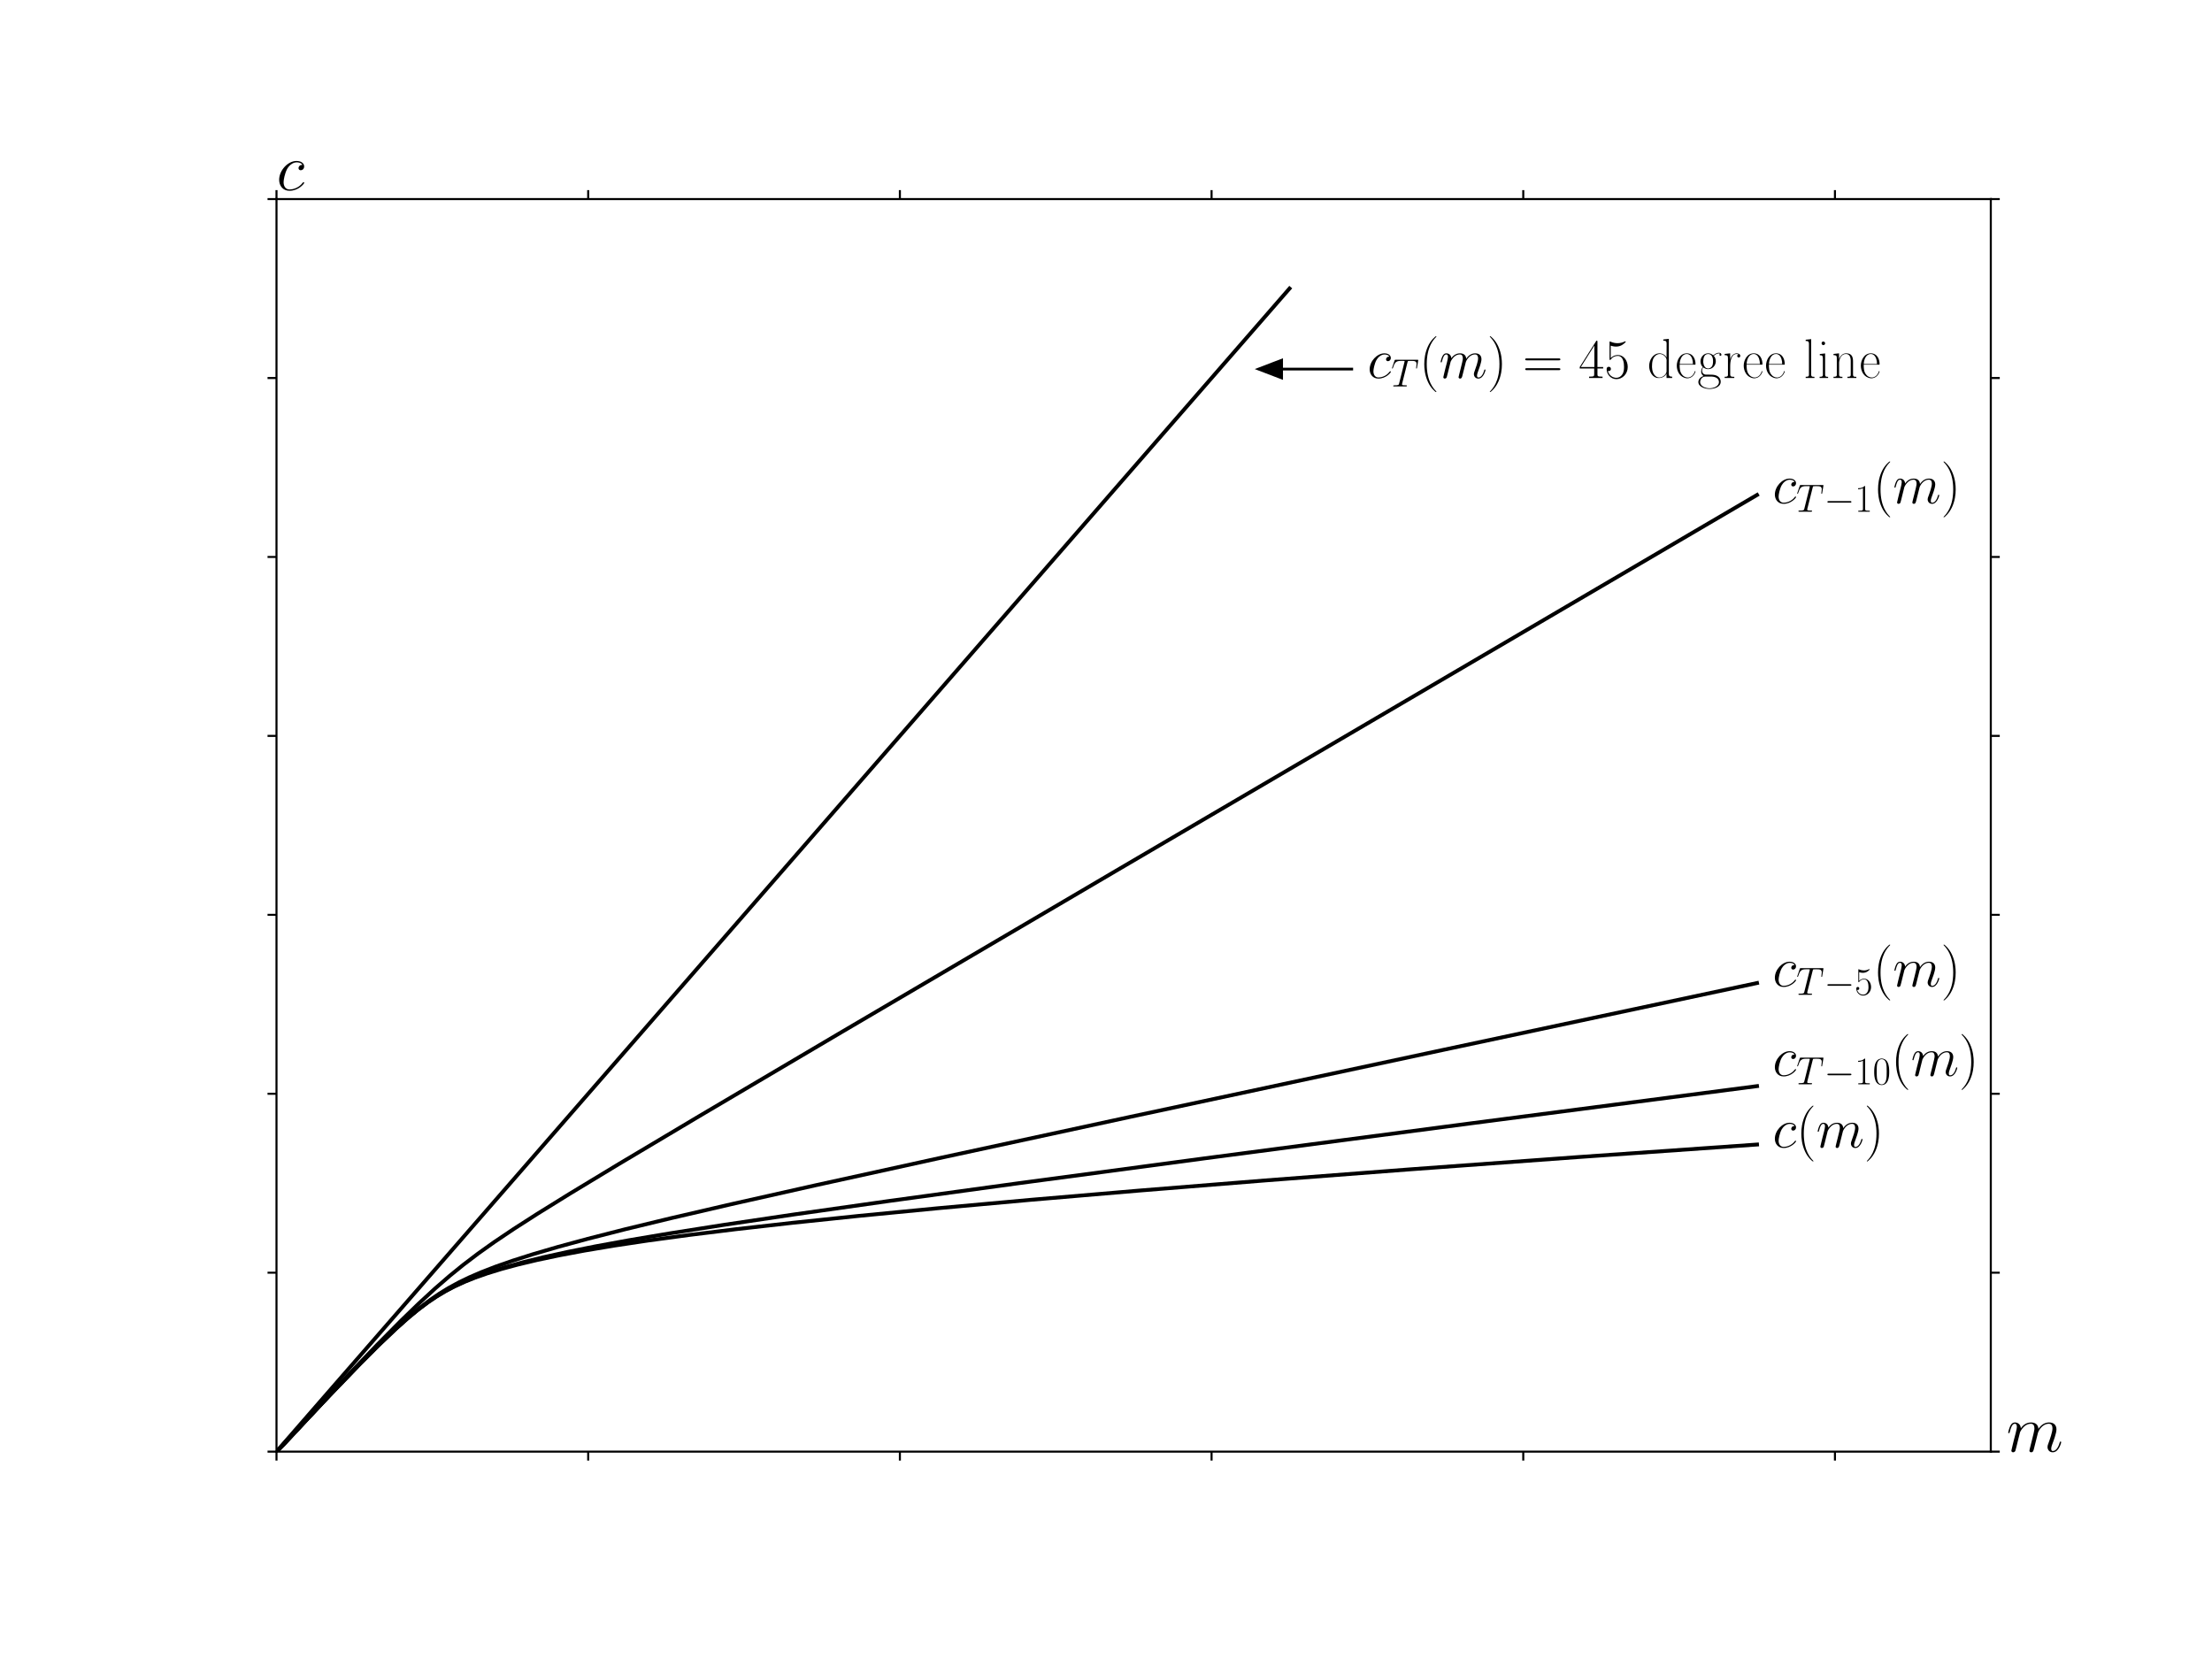
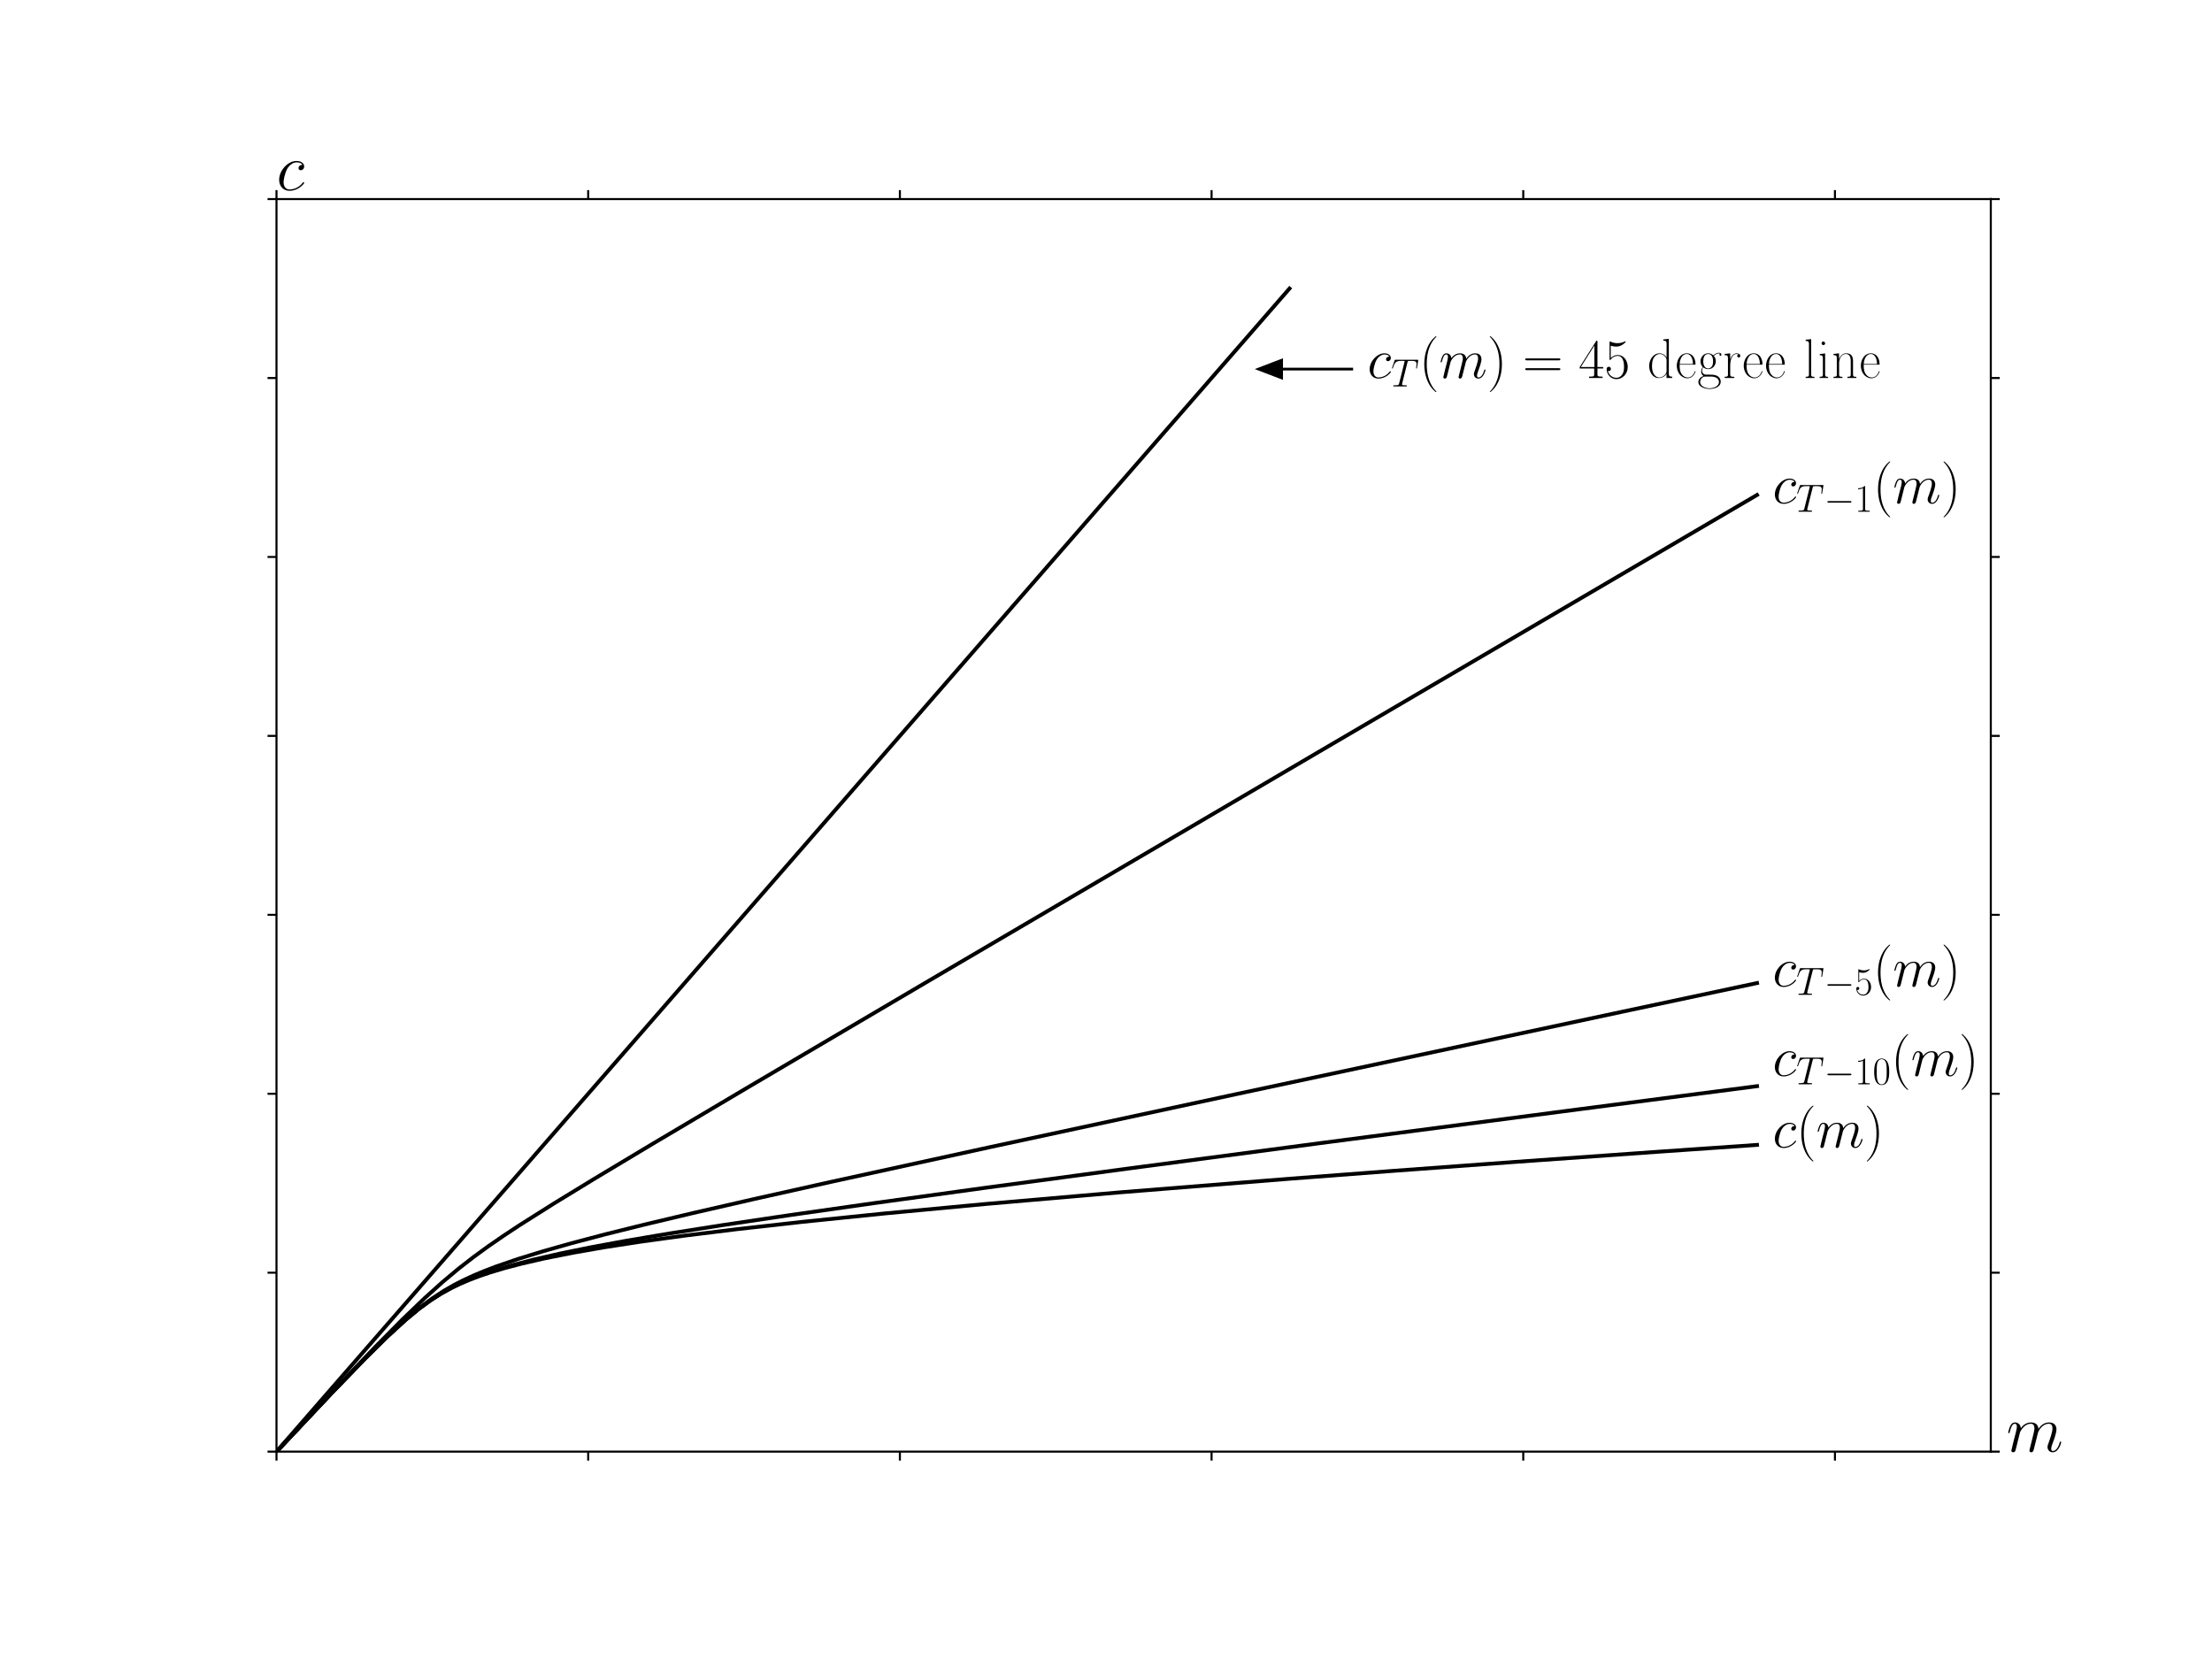
<svg xmlns="http://www.w3.org/2000/svg" xmlns:xlink="http://www.w3.org/1999/xlink" height="648pt" version="1.1" viewBox="0 0 864 648" width="864pt">
  <defs>
    <style type="text/css">*{stroke-linecap:butt;stroke-linejoin:round;}</style>
  </defs>
  <g id="figure_1">
    <g id="patch_1">
      <path d="M 0 648  L 864 648  L 864 0  L 0 0  z " style="fill:#ffffff;" />
    </g>
    <g id="axes_1">
      <g id="patch_2">
        <path d="M 108 567  L 777.6 567  L 777.6 77.76  L 108 77.76  z " style="fill:#ffffff;" />
      </g>
      <g id="patch_3">
-         <path clip-path="url(#p39d527c043)" d="M 491.498 144.157  L 500.629 140.662  L 500.629 144.122  L 528.022 144.122  L 528.022 144.192  L 500.629 144.192  L 500.629 147.651  z " style="stroke:#000000;stroke-linejoin:miter;" />
+         <path clip-path="url(#pb5aba5d80a)" d="M 491.498 144.157  L 500.629 140.662  L 500.629 144.122  L 528.022 144.122  L 528.022 144.192  L 500.629 144.192  L 500.629 147.651  z " style="stroke:#000000;stroke-linejoin:miter;" />
      </g>
      <g id="matplotlib.axis_1">
        <g id="xtick_1">
          <g id="line2d_1">
            <defs>
-               <path d="M 0 0  L 0 3.5  " id="ma60dd9d711" style="stroke:#000000;stroke-width:0.8;" />
+               <path d="M 0 0  L 0 3.5  " id="mc36dd3128d" style="stroke:#000000;stroke-width:0.8;" />
            </defs>
            <g>
-               <use style="stroke:#000000;stroke-width:0.8;" x="108" xlink:href="#ma60dd9d711" y="567" />
+               <use style="stroke:#000000;stroke-width:0.8;" x="108" xlink:href="#mc36dd3128d" y="567" />
            </g>
          </g>
          <g id="line2d_2">
            <defs>
-               <path d="M 0 0  L 0 -3.5  " id="m969bbab5ae" style="stroke:#000000;stroke-width:0.8;" />
+               <path d="M 0 0  L 0 -3.5  " id="m0a9d7ed690" style="stroke:#000000;stroke-width:0.8;" />
            </defs>
            <g>
-               <use style="stroke:#000000;stroke-width:0.8;" x="108" xlink:href="#m969bbab5ae" y="77.76" />
+               <use style="stroke:#000000;stroke-width:0.8;" x="108" xlink:href="#m0a9d7ed690" y="77.76" />
            </g>
          </g>
        </g>
        <g id="xtick_2">
          <g id="line2d_3">
            <g>
-               <use style="stroke:#000000;stroke-width:0.8;" x="229.745" xlink:href="#ma60dd9d711" y="567" />
+               <use style="stroke:#000000;stroke-width:0.8;" x="229.745" xlink:href="#mc36dd3128d" y="567" />
            </g>
          </g>
          <g id="line2d_4">
            <g>
-               <use style="stroke:#000000;stroke-width:0.8;" x="229.745" xlink:href="#m969bbab5ae" y="77.76" />
+               <use style="stroke:#000000;stroke-width:0.8;" x="229.745" xlink:href="#m0a9d7ed690" y="77.76" />
            </g>
          </g>
        </g>
        <g id="xtick_3">
          <g id="line2d_5">
            <g>
-               <use style="stroke:#000000;stroke-width:0.8;" x="351.491" xlink:href="#ma60dd9d711" y="567" />
+               <use style="stroke:#000000;stroke-width:0.8;" x="351.491" xlink:href="#mc36dd3128d" y="567" />
            </g>
          </g>
          <g id="line2d_6">
            <g>
-               <use style="stroke:#000000;stroke-width:0.8;" x="351.491" xlink:href="#m969bbab5ae" y="77.76" />
+               <use style="stroke:#000000;stroke-width:0.8;" x="351.491" xlink:href="#m0a9d7ed690" y="77.76" />
            </g>
          </g>
        </g>
        <g id="xtick_4">
          <g id="line2d_7">
            <g>
-               <use style="stroke:#000000;stroke-width:0.8;" x="473.236" xlink:href="#ma60dd9d711" y="567" />
+               <use style="stroke:#000000;stroke-width:0.8;" x="473.236" xlink:href="#mc36dd3128d" y="567" />
            </g>
          </g>
          <g id="line2d_8">
            <g>
-               <use style="stroke:#000000;stroke-width:0.8;" x="473.236" xlink:href="#m969bbab5ae" y="77.76" />
+               <use style="stroke:#000000;stroke-width:0.8;" x="473.236" xlink:href="#m0a9d7ed690" y="77.76" />
            </g>
          </g>
        </g>
        <g id="xtick_5">
          <g id="line2d_9">
            <g>
-               <use style="stroke:#000000;stroke-width:0.8;" x="594.982" xlink:href="#ma60dd9d711" y="567" />
+               <use style="stroke:#000000;stroke-width:0.8;" x="594.982" xlink:href="#mc36dd3128d" y="567" />
            </g>
          </g>
          <g id="line2d_10">
            <g>
-               <use style="stroke:#000000;stroke-width:0.8;" x="594.982" xlink:href="#m969bbab5ae" y="77.76" />
+               <use style="stroke:#000000;stroke-width:0.8;" x="594.982" xlink:href="#m0a9d7ed690" y="77.76" />
            </g>
          </g>
        </g>
        <g id="xtick_6">
          <g id="line2d_11">
            <g>
-               <use style="stroke:#000000;stroke-width:0.8;" x="716.727" xlink:href="#ma60dd9d711" y="567" />
+               <use style="stroke:#000000;stroke-width:0.8;" x="716.727" xlink:href="#mc36dd3128d" y="567" />
            </g>
          </g>
          <g id="line2d_12">
            <g>
-               <use style="stroke:#000000;stroke-width:0.8;" x="716.727" xlink:href="#m969bbab5ae" y="77.76" />
+               <use style="stroke:#000000;stroke-width:0.8;" x="716.727" xlink:href="#m0a9d7ed690" y="77.76" />
            </g>
          </g>
        </g>
      </g>
      <g id="matplotlib.axis_2">
        <g id="ytick_1">
          <g id="line2d_13">
            <defs>
-               <path d="M 0 0  L -3.5 0  " id="m66ffaf4efe" style="stroke:#000000;stroke-width:0.8;" />
+               <path d="M 0 0  L -3.5 0  " id="mf79fb99be9" style="stroke:#000000;stroke-width:0.8;" />
            </defs>
            <g>
-               <use style="stroke:#000000;stroke-width:0.8;" x="108" xlink:href="#m66ffaf4efe" y="567" />
+               <use style="stroke:#000000;stroke-width:0.8;" x="108" xlink:href="#mf79fb99be9" y="567" />
            </g>
          </g>
          <g id="line2d_14">
            <defs>
-               <path d="M 0 0  L 3.5 0  " id="mc77baab1c4" style="stroke:#000000;stroke-width:0.8;" />
+               <path d="M 0 0  L 3.5 0  " id="m5aa0109a3a" style="stroke:#000000;stroke-width:0.8;" />
            </defs>
            <g>
-               <use style="stroke:#000000;stroke-width:0.8;" x="777.6" xlink:href="#mc77baab1c4" y="567" />
+               <use style="stroke:#000000;stroke-width:0.8;" x="777.6" xlink:href="#m5aa0109a3a" y="567" />
            </g>
          </g>
        </g>
        <g id="ytick_2">
          <g id="line2d_15">
            <g>
-               <use style="stroke:#000000;stroke-width:0.8;" x="108" xlink:href="#m66ffaf4efe" y="497.109" />
+               <use style="stroke:#000000;stroke-width:0.8;" x="108" xlink:href="#mf79fb99be9" y="497.109" />
            </g>
          </g>
          <g id="line2d_16">
            <g>
-               <use style="stroke:#000000;stroke-width:0.8;" x="777.6" xlink:href="#mc77baab1c4" y="497.109" />
+               <use style="stroke:#000000;stroke-width:0.8;" x="777.6" xlink:href="#m5aa0109a3a" y="497.109" />
            </g>
          </g>
        </g>
        <g id="ytick_3">
          <g id="line2d_17">
            <g>
-               <use style="stroke:#000000;stroke-width:0.8;" x="108" xlink:href="#m66ffaf4efe" y="427.217" />
+               <use style="stroke:#000000;stroke-width:0.8;" x="108" xlink:href="#mf79fb99be9" y="427.217" />
            </g>
          </g>
          <g id="line2d_18">
            <g>
-               <use style="stroke:#000000;stroke-width:0.8;" x="777.6" xlink:href="#mc77baab1c4" y="427.217" />
+               <use style="stroke:#000000;stroke-width:0.8;" x="777.6" xlink:href="#m5aa0109a3a" y="427.217" />
            </g>
          </g>
        </g>
        <g id="ytick_4">
          <g id="line2d_19">
            <g>
-               <use style="stroke:#000000;stroke-width:0.8;" x="108" xlink:href="#m66ffaf4efe" y="357.326" />
+               <use style="stroke:#000000;stroke-width:0.8;" x="108" xlink:href="#mf79fb99be9" y="357.326" />
            </g>
          </g>
          <g id="line2d_20">
            <g>
-               <use style="stroke:#000000;stroke-width:0.8;" x="777.6" xlink:href="#mc77baab1c4" y="357.326" />
+               <use style="stroke:#000000;stroke-width:0.8;" x="777.6" xlink:href="#m5aa0109a3a" y="357.326" />
            </g>
          </g>
        </g>
        <g id="ytick_5">
          <g id="line2d_21">
            <g>
-               <use style="stroke:#000000;stroke-width:0.8;" x="108" xlink:href="#m66ffaf4efe" y="287.434" />
+               <use style="stroke:#000000;stroke-width:0.8;" x="108" xlink:href="#mf79fb99be9" y="287.434" />
            </g>
          </g>
          <g id="line2d_22">
            <g>
-               <use style="stroke:#000000;stroke-width:0.8;" x="777.6" xlink:href="#mc77baab1c4" y="287.434" />
+               <use style="stroke:#000000;stroke-width:0.8;" x="777.6" xlink:href="#m5aa0109a3a" y="287.434" />
            </g>
          </g>
        </g>
        <g id="ytick_6">
          <g id="line2d_23">
            <g>
-               <use style="stroke:#000000;stroke-width:0.8;" x="108" xlink:href="#m66ffaf4efe" y="217.543" />
+               <use style="stroke:#000000;stroke-width:0.8;" x="108" xlink:href="#mf79fb99be9" y="217.543" />
            </g>
          </g>
          <g id="line2d_24">
            <g>
-               <use style="stroke:#000000;stroke-width:0.8;" x="777.6" xlink:href="#mc77baab1c4" y="217.543" />
+               <use style="stroke:#000000;stroke-width:0.8;" x="777.6" xlink:href="#m5aa0109a3a" y="217.543" />
            </g>
          </g>
        </g>
        <g id="ytick_7">
          <g id="line2d_25">
            <g>
-               <use style="stroke:#000000;stroke-width:0.8;" x="108" xlink:href="#m66ffaf4efe" y="147.651" />
+               <use style="stroke:#000000;stroke-width:0.8;" x="108" xlink:href="#mf79fb99be9" y="147.651" />
            </g>
          </g>
          <g id="line2d_26">
            <g>
-               <use style="stroke:#000000;stroke-width:0.8;" x="777.6" xlink:href="#mc77baab1c4" y="147.651" />
+               <use style="stroke:#000000;stroke-width:0.8;" x="777.6" xlink:href="#m5aa0109a3a" y="147.651" />
            </g>
          </g>
        </g>
        <g id="ytick_8">
          <g id="line2d_27">
            <g>
-               <use style="stroke:#000000;stroke-width:0.8;" x="108" xlink:href="#m66ffaf4efe" y="77.76" />
+               <use style="stroke:#000000;stroke-width:0.8;" x="108" xlink:href="#mf79fb99be9" y="77.76" />
            </g>
          </g>
          <g id="line2d_28">
            <g>
-               <use style="stroke:#000000;stroke-width:0.8;" x="777.6" xlink:href="#mc77baab1c4" y="77.76" />
+               <use style="stroke:#000000;stroke-width:0.8;" x="777.6" xlink:href="#m5aa0109a3a" y="77.76" />
            </g>
          </g>
        </g>
      </g>
      <g id="line2d_29">
-         <path clip-path="url(#p39d527c043)" d="M 108 567  L 110.894 564.048  L 118.42 556.003  L 128.26 545.518  L 139.838 533.496  L 147.942 525.374  L 154.31 519.304  L 158.941 515.162  L 162.993 511.802  L 167.045 508.75  L 170.518 506.414  L 173.991 504.342  L 177.464 502.518  L 181.516 500.661  L 185.569 499.042  L 190.2 497.415  L 195.988 495.635  L 202.356 493.92  L 209.881 492.131  L 218.564 490.304  L 228.405 488.46  L 239.982 486.522  L 253.296 484.524  L 268.926 482.407  L 287.45 480.124  L 309.447 477.639  L 335.496 474.922  L 366.176 471.947  L 402.645 468.643  L 444.902 465.043  L 494.106 461.08  L 550.835 456.739  L 616.248 451.96  L 686.291 447.048  L 686.291 447.048  " style="fill:none;stroke:#000000;stroke-linecap:square;stroke-width:1.5;" />
+         <path clip-path="url(#pb5aba5d80a)" d="M 108 567  L 128.839 544.85  L 142.153 531.071  L 151.415 521.941  L 158.362 515.593  L 163.571 511.287  L 168.202 507.909  L 172.255 505.333  L 176.307 503.102  L 179.78 501.431  L 183.253 499.95  L 187.305 498.414  L 191.357 497.043  L 197.146 495.321  L 203.514 493.639  L 212.775 491.512  L 223.774 489.322  L 235.93 487.2  L 249.823 485.053  L 267.189 482.666  L 288.029 480.094  L 313.499 477.245  L 345.337 473.993  L 385.279 470.246  L 436.798 465.783  L 503.947 460.395  L 544.468 457.314  L 591.935 453.827  L 646.928 449.921  L 686.291 447.194  L 686.291 447.194  " style="fill:none;stroke:#000000;stroke-linecap:square;stroke-width:1.5;" />
      </g>
      <g id="line2d_30">
-         <path clip-path="url(#p39d527c043)" d="M 108 567  L 109.737 565.133  L 134.628 538.528  L 147.363 525.236  L 156.625 515.883  L 163.571 509.153  L 169.939 503.291  L 175.728 498.278  L 180.938 494.049  L 186.726 489.651  L 193.094 485.118  L 200.619 480.061  L 209.881 474.117  L 222.616 466.221  L 241.719 454.663  L 272.978 436.041  L 328.549 403.23  L 435.64 340.294  L 661.978 207.577  L 686.291 193.329  L 686.291 193.329  " style="fill:none;stroke:#000000;stroke-linecap:square;stroke-width:1.5;" />
+         <path clip-path="url(#pb5aba5d80a)" d="M 108 567  L 132.313 541.021  L 146.784 525.889  L 157.204 515.365  L 165.887 507.033  L 172.833 500.785  L 179.201 495.465  L 184.99 490.968  L 190.778 486.754  L 196.567 482.761  L 202.935 478.554  L 216.249 470.146  L 231.878 460.59  L 255.033 446.705  L 291.502 425.081  L 361.545 383.816  L 514.945 293.769  L 686.291 193.33  L 686.291 193.33  " style="fill:none;stroke:#000000;stroke-linecap:square;stroke-width:1.5;" />
      </g>
      <g id="line2d_31">
-         <path clip-path="url(#p39d527c043)" d="M 108 567  L 111.473 563.425  L 119.577 554.737  L 129.418 544.281  L 140.996 532.283  L 149.1 524.189  L 155.467 518.149  L 160.098 514.03  L 164.15 510.682  L 168.202 507.626  L 171.676 505.263  L 175.149 503.135  L 179.201 500.926  L 183.253 498.964  L 187.884 496.958  L 193.673 494.713  L 200.04 492.485  L 208.144 489.903  L 217.985 487.025  L 229.563 483.878  L 244.034 480.184  L 261.979 475.842  L 285.713 470.338  L 318.709 462.93  L 366.755 452.388  L 441.429 436.252  L 563.571 410.109  L 686.291 383.973  L 686.291 383.973  " style="fill:none;stroke:#000000;stroke-linecap:square;stroke-width:1.5;" />
+         <path clip-path="url(#pb5aba5d80a)" d="M 108 567  L 129.418 544.242  L 142.732 530.473  L 151.415 521.888  L 158.362 515.479  L 164.15 510.641  L 168.781 507.194  L 173.412 504.173  L 177.464 501.852  L 180.938 500.074  L 184.99 498.202  L 189.042 496.504  L 193.673 494.725  L 202.356 491.74  L 212.197 488.709  L 223.195 485.601  L 236.509 482.095  L 251.56 478.354  L 270.662 473.818  L 294.396 468.379  L 324.497 461.656  L 387.015 447.996  L 483.108 427.314  L 633.614 395.186  L 686.291 383.978  L 686.291 383.978  " style="fill:none;stroke:#000000;stroke-linecap:square;stroke-width:1.5;" />
      </g>
      <g id="line2d_32">
-         <path clip-path="url(#p39d527c043)" d="M 108 567  L 110.894 564.042  L 118.42 555.998  L 128.26 545.512  L 139.838 533.488  L 147.942 525.363  L 154.31 519.288  L 159.519 514.642  L 163.571 511.312  L 167.045 508.704  L 170.518 506.351  L 173.991 504.257  L 177.464 502.407  L 181.516 500.516  L 186.147 498.636  L 191.357 496.793  L 197.146 494.991  L 204.092 493.077  L 212.197 491.089  L 221.458 489.046  L 232.457 486.845  L 245.771 484.413  L 261.979 481.685  L 282.819 478.415  L 310.026 474.38  L 347.073 469.128  L 398.014 462.145  L 470.372 452.467  L 575.148 438.692  L 686.291 424.236  L 686.291 424.236  " style="fill:none;stroke:#000000;stroke-linecap:square;stroke-width:1.5;" />
+         <path clip-path="url(#pb5aba5d80a)" d="M 108 567  L 128.839 544.85  L 142.732 530.489  L 151.415 521.933  L 158.362 515.576  L 163.571 511.255  L 168.202 507.859  L 172.255 505.26  L 176.307 503.002  L 179.78 501.303  L 183.832 499.552  L 187.884 498  L 191.936 496.605  L 200.04 494.175  L 208.723 491.927  L 219.143 489.555  L 230.72 487.198  L 244.613 484.638  L 261.4 481.803  L 282.24 478.526  L 308.868 474.57  L 341.863 469.875  L 384.7 463.97  L 440.85 456.408  L 515.524 446.52  L 617.405 433.195  L 686.291 424.248  L 686.291 424.248  " style="fill:none;stroke:#000000;stroke-linecap:square;stroke-width:1.5;" />
      </g>
      <g id="line2d_33">
-         <path clip-path="url(#p39d527c043)" d="M 108 567  L 503.673 112.706  L 503.673 112.706  " style="fill:none;stroke:#000000;stroke-linecap:square;stroke-width:1.5;" />
+         <path clip-path="url(#pb5aba5d80a)" d="M 108 567  L 503.673 112.706  L 503.673 112.706  " style="fill:none;stroke:#000000;stroke-linecap:square;stroke-width:1.5;" />
      </g>
      <g id="patch_4">
        <path d="M 108 567  L 108 77.76  " style="fill:none;stroke:#000000;stroke-linecap:square;stroke-linejoin:miter;stroke-width:0.8;" />
      </g>
      <g id="patch_5">
        <path d="M 777.6 567  L 777.6 77.76  " style="fill:none;stroke:#000000;stroke-linecap:square;stroke-linejoin:miter;stroke-width:0.8;" />
      </g>
      <g id="patch_6">
        <path d="M 108 567  L 777.6 567  " style="fill:none;stroke:#000000;stroke-linecap:square;stroke-linejoin:miter;stroke-width:0.8;" />
      </g>
      <g id="patch_7">
        <path d="M 108 77.76  L 777.6 77.76  " style="fill:none;stroke:#000000;stroke-linecap:square;stroke-linejoin:miter;stroke-width:0.8;" />
      </g>
      <g id="text_1">
        <g transform="translate(534.1091 147.6514)scale(0.22 -0.22)">
          <defs>
            <path d="M 2502 2431  C 2381 2431 2323 2431 2234 2355  C 2195 2323 2125 2227 2125 2125  C 2125 1997 2221 1920 2342 1920  C 2496 1920 2669 2044 2669 2292  C 2669 2588 2374 2816 1933 2816  C 1094 2816 256 1903 256 996  C 256 441 602 -64 1254 -64  C 2125 -64 2675 622 2675 706  C 2675 744 2637 776 2611 776  C 2592 776 2586 770 2528 713  C 2118 162 1510 64 1267 64  C 826 64 685 446 685 764  C 685 988 794 1605 1024 2039  C 1190 2338 1536 2682 1939 2682  C 2022 2682 2374 2682 2502 2431  z " id="CMMI12-63" transform="scale(0.015625)" />
            <path d="M 2669 3910  C 2707 4064 2720 4121 2816 4147  C 2867 4160 3078 4160 3213 4160  C 3853 4160 4154 4134 4154 3634  C 4154 3537 4128 3295 4090 3057  L 4083 2980  C 4083 2954 4109 2916 4147 2916  C 4211 2916 4211 2948 4230 3050  L 4416 4184  C 4429 4243 4429 4256 4429 4275  C 4429 4345 4390 4345 4262 4345  L 762 4345  C 614 4345 608 4339 570 4224  L 179 3070  C 173 3056 154 2986 154 2980  C 154 2948 179 2916 218 2916  C 269 2916 282 2941 307 3024  C 576 3801 710 4160 1562 4160  L 1990 4160  C 2144 4160 2208 4160 2208 4089  C 2208 4069 2208 4057 2176 3941  L 1318 499  C 1254 249 1242 185 563 185  C 403 185 358 185 358 64  C 358 0 429 0 461 0  C 621 0 787 0 947 0  L 1946 0  C 2106 0 2278 0 2438 0  C 2509 0 2573 0 2573 121  C 2573 185 2528 185 2362 185  C 1786 185 1786 243 1786 339  C 1786 346 1786 391 1811 494  L 2669 3910  z " id="CMMI12-54" transform="scale(0.015625)" />
            <path d="M 1958 -1561  C 1958 -1555 1958 -1542 1939 -1523  C 1645 -1224 858 -407 858 1581  C 858 3569 1632 4379 1946 4697  C 1946 4704 1958 4717 1958 4736  C 1958 4755 1939 4768 1914 4768  C 1843 4768 1299 4296 986 3594  C 666 2887 576 2199 576 1588  C 576 1128 621 351 1005 -471  C 1312 -1135 1837 -1600 1914 -1600  C 1946 -1600 1958 -1587 1958 -1561  z " id="CMR17-28" transform="scale(0.015625)" />
            <path d="M 1318 1871  C 1331 1910 1491 2229 1728 2433  C 1894 2586 2112 2689 2362 2689  C 2618 2689 2707 2497 2707 2242  C 2707 2203 2707 2076 2630 1775  L 2470 1118  C 2419 926 2298 453 2285 383  C 2259 287 2221 121 2221 96  C 2221 6 2291 -64 2387 -64  C 2579 -64 2611 83 2669 313  L 3053 1839  C 3066 1890 3398 2689 4102 2689  C 4358 2689 4448 2497 4448 2242  C 4448 1884 4198 1188 4058 805  C 4000 651 3968 568 3968 453  C 3968 166 4166 -64 4474 -64  C 5069 -64 5293 875 5293 913  C 5293 945 5267 971 5229 971  C 5171 971 5165 952 5133 843  C 4986 332 4749 64 4493 64  C 4429 64 4326 64 4326 269  C 4326 436 4403 640 4429 710  C 4544 1018 4832 1773 4832 2145  C 4832 2528 4608 2816 4122 2816  C 3693 2816 3347 2574 3091 2197  C 3072 2542 2861 2816 2381 2816  C 1811 2816 1510 2415 1395 2255  C 1376 2618 1114 2816 832 2816  C 646 2816 499 2727 378 2484  C 262 2254 173 1865 173 1839  C 173 1814 198 1782 243 1782  C 294 1782 301 1788 339 1935  C 435 2312 557 2689 813 2689  C 960 2689 1011 2586 1011 2395  C 1011 2254 947 2005 902 1807  L 723 1118  C 698 996 627 709 595 594  C 550 428 480 128 480 96  C 480 6 550 -64 646 -64  C 723 -64 813 -26 864 70  C 877 102 934 326 966 453  L 1107 1028  L 1318 1871  z " id="CMMI12-6d" transform="scale(0.015625)" />
            <path d="M 1683 1581  C 1683 2040 1638 2817 1254 3639  C 947 4303 422 4768 346 4768  C 326 4768 301 4761 301 4729  C 301 4717 307 4710 314 4697  C 621 4378 1402 3568 1402 1584  C 1402 -407 627 -1217 314 -1537  C 307 -1549 301 -1556 301 -1568  C 301 -1600 326 -1600 346 -1600  C 416 -1600 960 -1128 1274 -426  C 1594 281 1683 969 1683 1581  z " id="CMR17-29" transform="scale(0.015625)" />
            <path d="M 4115 2017  C 4211 2017 4307 2017 4307 2125  C 4307 2240 4198 2240 4090 2240  L 512 2240  C 403 2240 294 2240 294 2125  C 294 2017 390 2017 486 2017  L 4115 2017  z M 4090 896  C 4198 896 4307 896 4307 1011  C 4307 1119 4211 1119 4115 1119  L 486 1119  C 390 1119 294 1119 294 1011  C 294 896 403 896 512 896  L 4090 896  z " id="CMR17-3d" transform="scale(0.015625)" />
            <path d="M 2150 4122  C 2150 4256 2144 4256 2029 4256  L 128 1254  L 128 1088  L 1779 1088  L 1779 457  C 1779 224 1766 160 1318 160  L 1197 160  L 1197 0  C 1402 0 1747 0 1965 0  C 2182 0 2528 0 2733 0  L 2733 160  L 2611 160  C 2163 160 2150 224 2150 457  L 2150 1088  L 2803 1088  L 2803 1254  L 2150 1254  L 2150 4122  z M 1798 3703  L 1798 1254  L 256 1254  L 1798 3703  z " id="CMR17-34" transform="scale(0.015625)" />
            <path d="M 730 3692  C 794 3666 1056 3584 1325 3584  C 1920 3584 2246 3911 2432 4100  C 2432 4157 2432 4192 2394 4192  C 2387 4192 2374 4192 2323 4163  C 2099 4058 1837 3973 1517 3973  C 1325 3973 1037 3999 723 4139  C 653 4171 640 4171 634 4171  C 602 4171 595 4164 595 4037  L 595 2203  C 595 2089 595 2057 659 2057  C 691 2057 704 2070 736 2114  C 941 2401 1222 2522 1542 2522  C 1766 2522 2246 2382 2246 1289  C 2246 1085 2246 715 2054 421  C 1894 159 1645 25 1370 25  C 947 25 518 320 403 814  C 429 807 480 795 506 795  C 589 795 749 840 749 1038  C 749 1210 627 1280 506 1280  C 358 1280 262 1190 262 1011  C 262 454 704 -128 1382 -128  C 2042 -128 2669 440 2669 1264  C 2669 2030 2170 2624 1549 2624  C 1222 2624 947 2503 730 2274  L 730 3692  z " id="CMR17-35" transform="scale(0.015625)" />
            <path d="M 1882 4397  L 1882 4256  L 1952 4256  C 2150 4256 2259 4198 2259 3955  L 2253 2323  C 2131 2617 1766 2816 1459 2816  C 710 2816 269 2052 269 1373  C 269 731 653 0 1338 0  L 1395 0  C 1741 0 2118 204 2246 507  L 2253 0  L 2893 0  L 2893 160  L 2816 160  C 2605 160 2515 237 2515 461  L 2515 4467  L 1882 4397  z M 595 1245  L 595 1341  C 595 1783 659 2310 1056 2593  C 1190 2689 1344 2740 1498 2740  C 1862 2740 2259 2393 2259 2021  C 2259 1951 2253 1874 2253 1804  L 2253 770  C 2253 424 1811 58 1440 58  C 947 58 678 558 621 981  C 608 1072 608 1155 595 1245  z " id="SFRM3583-64" transform="scale(0.015625)" />
            <path d="M 563 1524  L 2246 1524  C 2259 1524 2285 1517 2310 1517  C 2355 1517 2374 1543 2374 1581  C 2374 2154 2099 2816 1382 2816  C 614 2816 237 2031 237 1405  C 237 778 589 70 1350 -26  C 1376 -26 1402 -32 1427 -32  C 1869 -32 2208 273 2355 686  C 2362 705 2368 730 2368 749  C 2368 768 2362 787 2336 787  C 2272 787 2266 686 2246 628  C 2118 324 1843 57 1485 57  C 1216 57 960 210 813 425  C 576 742 563 1149 563 1524  z M 570 1600  C 582 2103 832 2740 1370 2740  C 1818 2740 2010 2264 2061 1890  C 2067 1793 2067 1697 2080 1600  L 570 1600  z " id="SFRM3583-65" transform="scale(0.015625)" />
            <path d="M 659 1252  L 659 1246  C 531 1119 474 909 474 731  C 474 503 570 358 749 218  C 448 167 154 -130 154 -457  C 154 -1004 896 -1248 1421 -1248  C 1933 -1248 2701 -1055 2701 -419  C 2701 -66 2464 204 2138 307  C 1907 384 1658 384 1414 384  L 1222 384  C 1165 384 1107 384 1050 384  C 742 384 582 580 582 848  C 582 965 646 1200 710 1200  L 717 1200  C 755 1200 870 1106 947 1075  C 1050 1031 1158 1012 1274 1012  C 1805 1012 2144 1462 2144 1918  C 2144 2125 2067 2375 1914 2525  L 1914 2532  C 2086 2679 2266 2804 2490 2804  C 2534 2804 2579 2794 2624 2771  C 2586 2744 2554 2704 2554 2651  C 2554 2584 2611 2537 2669 2537  C 2746 2537 2784 2592 2784 2654  C 2784 2818 2630 2880 2502 2880  C 2291 2880 2086 2781 1920 2634  C 1907 2620 1882 2599 1862 2599  C 1824 2599 1696 2706 1613 2749  C 1504 2793 1389 2819 1274 2819  C 742 2819 397 2356 397 1899  C 397 1683 480 1398 659 1252  z M 358 -509  L 358 -458  C 358 -219 506 18 717 115  C 826 167 941 167 1062 167  L 1594 167  C 1958 167 2502 39 2502 -460  C 2502 -960 1850 -1172 1434 -1172  C 1005 -1172 422 -972 358 -509  z M 710 1787  L 710 1868  C 710 2212 787 2737 1267 2737  C 1683 2737 1830 2324 1830 1937  C 1830 1669 1805 1319 1523 1163  C 1446 1113 1357 1088 1274 1088  C 896 1088 749 1450 710 1787  z " id="SFRM3583-67" transform="scale(0.015625)" />
            <path d="M 288 2746  L 288 2605  L 352 2605  C 557 2605 666 2560 666 2275  L 666 361  C 666 154 512 141 288 141  L 288 0  L 1389 0  L 1389 141  L 1261 141  C 1075 141 922 160 922 407  L 922 1350  C 922 1900 1037 2740 1658 2740  C 1728 2740 1798 2721 1862 2695  C 1786 2663 1722 2611 1722 2520  C 1722 2430 1792 2339 1901 2339  C 1997 2339 2074 2423 2074 2519  C 2074 2732 1837 2816 1664 2816  C 1274 2816 979 2435 922 2080  L 915 2816  L 288 2746  z " id="SFRM3583-72" transform="scale(0.015625)" />
            <path d="M 307 4365  L 307 4224  L 384 4224  C 608 4224 678 4121 678 3911  L 678 372  C 678 180 595 141 307 141  L 307 0  L 1306 0  L 1306 141  L 1203 141  C 1062 141 934 160 934 365  L 934 4435  L 307 4365  z " id="SFRM3583-6c" transform="scale(0.015625)" />
            <path d="M 326 2735  L 326 2593  L 358 2593  C 563 2593 678 2561 678 2251  L 678 360  C 678 154 531 141 307 141  L 307 0  L 1274 0  L 1274 141  L 1190 141  C 1056 141 934 154 934 373  L 934 2805  L 326 2735  z M 698 4160  C 595 4160 531 4045 531 3962  C 531 3866 608 3751 730 3751  C 858 3751 934 3857 934 3952  C 934 4046 858 4160 736 4160  C 723 4160 710 4160 698 4160  z " id="SFRM3583-69" transform="scale(0.015625)" />
            <path d="M 301 2746  L 301 2605  L 365 2605  C 570 2605 678 2560 678 2275  L 678 361  C 678 154 525 141 301 141  L 301 0  L 1318 0  L 1318 141  L 1229 141  C 1082 141 941 160 941 361  L 941 1777  C 979 2217 1203 2740 1709 2740  C 2112 2740 2266 2417 2266 1951  L 2266 361  C 2266 154 2112 141 1888 141  L 1888 0  L 2906 0  L 2906 141  L 2803 141  C 2656 141 2528 160 2528 386  L 2528 1885  C 2528 2299 2451 2816 1760 2816  C 1414 2816 1178 2629 1024 2352  C 986 2281 947 2204 934 2126  L 928 2816  L 301 2746  z " id="SFRM3583-6e" transform="scale(0.015625)" />
          </defs>
          <use transform="scale(0.996264)" xlink:href="#CMMI12-63" />
          <use transform="translate(41.98323 -14.94392)scale(0.697382)" xlink:href="#CMMI12-54" />
          <use transform="translate(91.98769 0)scale(0.996264)" xlink:href="#CMR17-28" />
          <use transform="translate(127.2685 0)scale(0.996264)" xlink:href="#CMMI12-6d" />
          <use transform="translate(212.5957 0)scale(0.996264)" xlink:href="#CMR17-29" />
          <use transform="translate(275.5505 0)scale(0.996264)" xlink:href="#CMR17-3d" />
          <use transform="translate(374.9393 0)scale(0.996264)" xlink:href="#CMR17-34" />
          <use transform="translate(420.6297 0)scale(0.996264)" xlink:href="#CMR17-35" />
          <use transform="translate(496.0185 0)scale(0.996264)" xlink:href="#SFRM3583-64" />
          <use transform="translate(545.5569 0)scale(0.996264)" xlink:href="#SFRM3583-65" />
          <use transform="translate(585.1753 0)scale(0.996264)" xlink:href="#SFRM3583-67" />
          <use transform="translate(629.7538 0)scale(0.996264)" xlink:href="#SFRM3583-72" />
          <use transform="translate(664.4121 0)scale(0.996264)" xlink:href="#SFRM3583-65" />
          <use transform="translate(704.0305 0)scale(0.996264)" xlink:href="#SFRM3583-65" />
          <use transform="translate(773.3472 0)scale(0.996264)" xlink:href="#SFRM3583-6c" />
          <use transform="translate(798.0856 0)scale(0.996264)" xlink:href="#SFRM3583-69" />
          <use transform="translate(822.8239 0)scale(0.996264)" xlink:href="#SFRM3583-6e" />
          <use transform="translate(872.3623 0)scale(0.996264)" xlink:href="#SFRM3583-65" />
        </g>
      </g>
      <g id="text_2">
        <g transform="translate(692.3782 196.5754)scale(0.22 -0.22)">
          <defs>
            <path d="M 4218 1472  C 4326 1472 4442 1472 4442 1600  C 4442 1728 4326 1728 4218 1728  L 755 1728  C 646 1728 531 1728 531 1600  C 531 1472 646 1472 755 1472  L 4218 1472  z " id="CMSY10-0" transform="scale(0.015625)" />
            <path d="M 1702 4058  C 1702 4192 1696 4192 1606 4192  C 1357 3916 979 3827 621 3827  C 602 3827 570 3827 563 3808  C 557 3795 557 3782 557 3648  C 755 3648 1088 3686 1344 3839  L 1344 461  C 1344 236 1331 160 781 160  L 589 160  L 589 0  C 896 0 1216 0 1523 0  C 1830 0 2150 0 2458 0  L 2458 160  L 2266 160  C 1715 160 1702 230 1702 458  L 1702 4058  z " id="CMR17-31" transform="scale(0.015625)" />
          </defs>
          <use transform="scale(0.996264)" xlink:href="#CMMI12-63" />
          <use transform="translate(41.98323 -14.94392)scale(0.697382)" xlink:href="#CMMI12-54" />
          <use transform="translate(91.48956 -14.94392)scale(0.697382)" xlink:href="#CMSY10-0" />
          <use transform="translate(145.7305 -14.94392)scale(0.697382)" xlink:href="#CMR17-31" />
          <use transform="translate(178.2119 0)scale(0.996264)" xlink:href="#CMR17-28" />
          <use transform="translate(213.4926 0)scale(0.996264)" xlink:href="#CMMI12-6d" />
          <use transform="translate(298.8199 0)scale(0.996264)" xlink:href="#CMR17-29" />
        </g>
      </g>
      <g id="text_3">
        <g transform="translate(692.3782 385.2823)scale(0.22 -0.22)">
          <use transform="scale(0.996264)" xlink:href="#CMMI12-63" />
          <use transform="translate(41.98323 -14.94392)scale(0.697382)" xlink:href="#CMMI12-54" />
          <use transform="translate(91.48956 -14.94392)scale(0.697382)" xlink:href="#CMSY10-0" />
          <use transform="translate(145.7305 -14.94392)scale(0.697382)" xlink:href="#CMR17-35" />
          <use transform="translate(178.2119 0)scale(0.996264)" xlink:href="#CMR17-28" />
          <use transform="translate(213.4926 0)scale(0.996264)" xlink:href="#CMMI12-6d" />
          <use transform="translate(298.8199 0)scale(0.996264)" xlink:href="#CMR17-29" />
        </g>
      </g>
      <g id="text_4">
        <g transform="translate(692.3782 420.228)scale(0.22 -0.22)">
          <defs>
            <path d="M 2688 2025  C 2688 2416 2682 3080 2413 3591  C 2176 4039 1798 4198 1466 4198  C 1158 4198 768 4058 525 3597  C 269 3118 243 2524 243 2025  C 243 1661 250 1106 448 619  C 723 -39 1216 -128 1466 -128  C 1760 -128 2208 -7 2470 600  C 2662 1042 2688 1559 2688 2025  z M 1466 -26  C 1056 -26 813 325 723 812  C 653 1188 653 1738 653 2096  C 653 2588 653 2997 736 3387  C 858 3929 1216 4096 1466 4096  C 1728 4096 2067 3923 2189 3400  C 2272 3036 2278 2607 2278 2096  C 2278 1680 2278 1169 2202 792  C 2067 95 1690 -26 1466 -26  z " id="CMR17-30" transform="scale(0.015625)" />
          </defs>
          <use transform="scale(0.996264)" xlink:href="#CMMI12-63" />
          <use transform="translate(41.98323 -14.94392)scale(0.697382)" xlink:href="#CMMI12-54" />
          <use transform="translate(91.48956 -14.94392)scale(0.697382)" xlink:href="#CMSY10-0" />
          <use transform="translate(145.7305 -14.94392)scale(0.697382)" xlink:href="#CMR17-31" />
          <use transform="translate(177.7137 -14.94392)scale(0.697382)" xlink:href="#CMR17-30" />
          <use transform="translate(210.195 0)scale(0.996264)" xlink:href="#CMR17-28" />
          <use transform="translate(245.4758 0)scale(0.996264)" xlink:href="#CMMI12-6d" />
          <use transform="translate(330.803 0)scale(0.996264)" xlink:href="#CMR17-29" />
        </g>
      </g>
      <g id="text_5">
        <g transform="translate(692.3782 448.1846)scale(0.22 -0.22)">
          <use transform="scale(0.996264)" xlink:href="#CMMI12-63" />
          <use transform="translate(41.98323 0)scale(0.996264)" xlink:href="#CMR17-28" />
          <use transform="translate(77.264 0)scale(0.996264)" xlink:href="#CMMI12-6d" />
          <use transform="translate(162.5912 0)scale(0.996264)" xlink:href="#CMR17-29" />
        </g>
      </g>
      <g id="text_6">
        <g transform="translate(108 74.26543)scale(0.26 -0.26)">
          <use transform="scale(0.996264)" xlink:href="#CMMI12-63" />
        </g>
      </g>
      <g id="text_7">
        <g transform="translate(783.6873 567)scale(0.26 -0.26)">
          <use transform="scale(0.996264)" xlink:href="#CMMI12-6d" />
        </g>
      </g>
    </g>
  </g>
  <defs>
-     <clipPath id="p39d527c043">
+     <clipPath id="pb5aba5d80a">
      <rect height="489.24" width="669.6" x="108" y="77.76" />
    </clipPath>
  </defs>
</svg>
